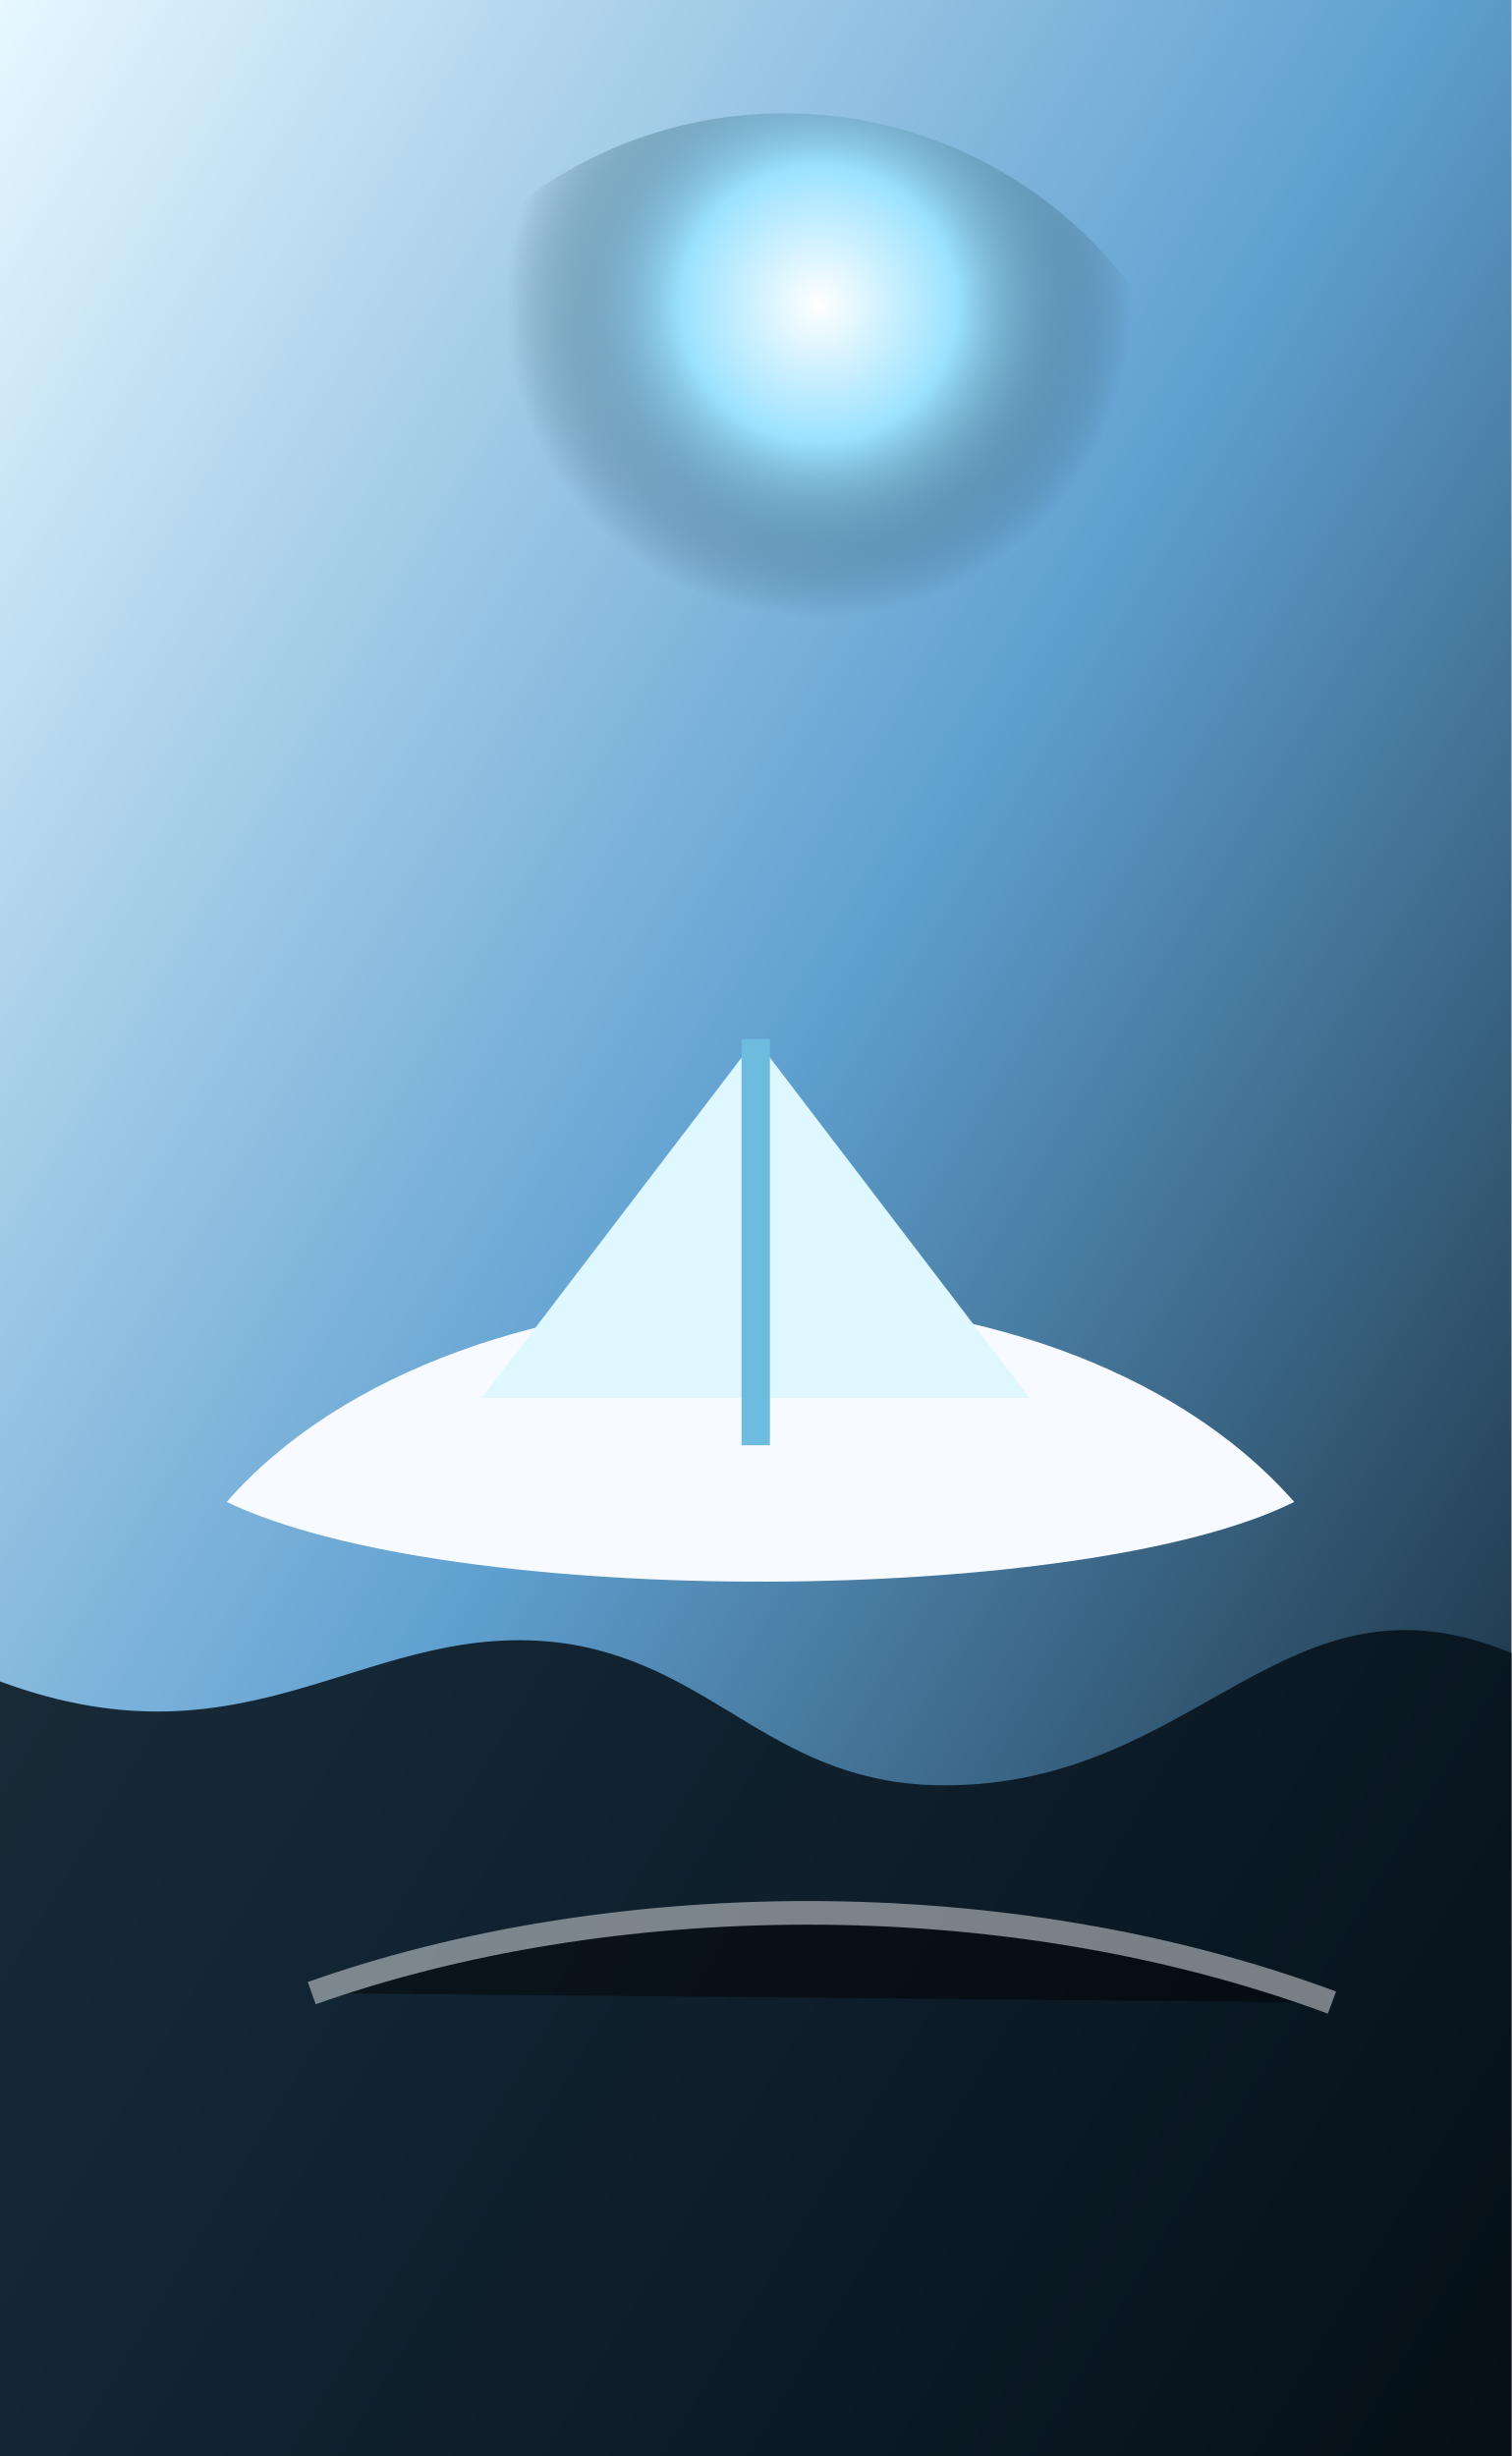
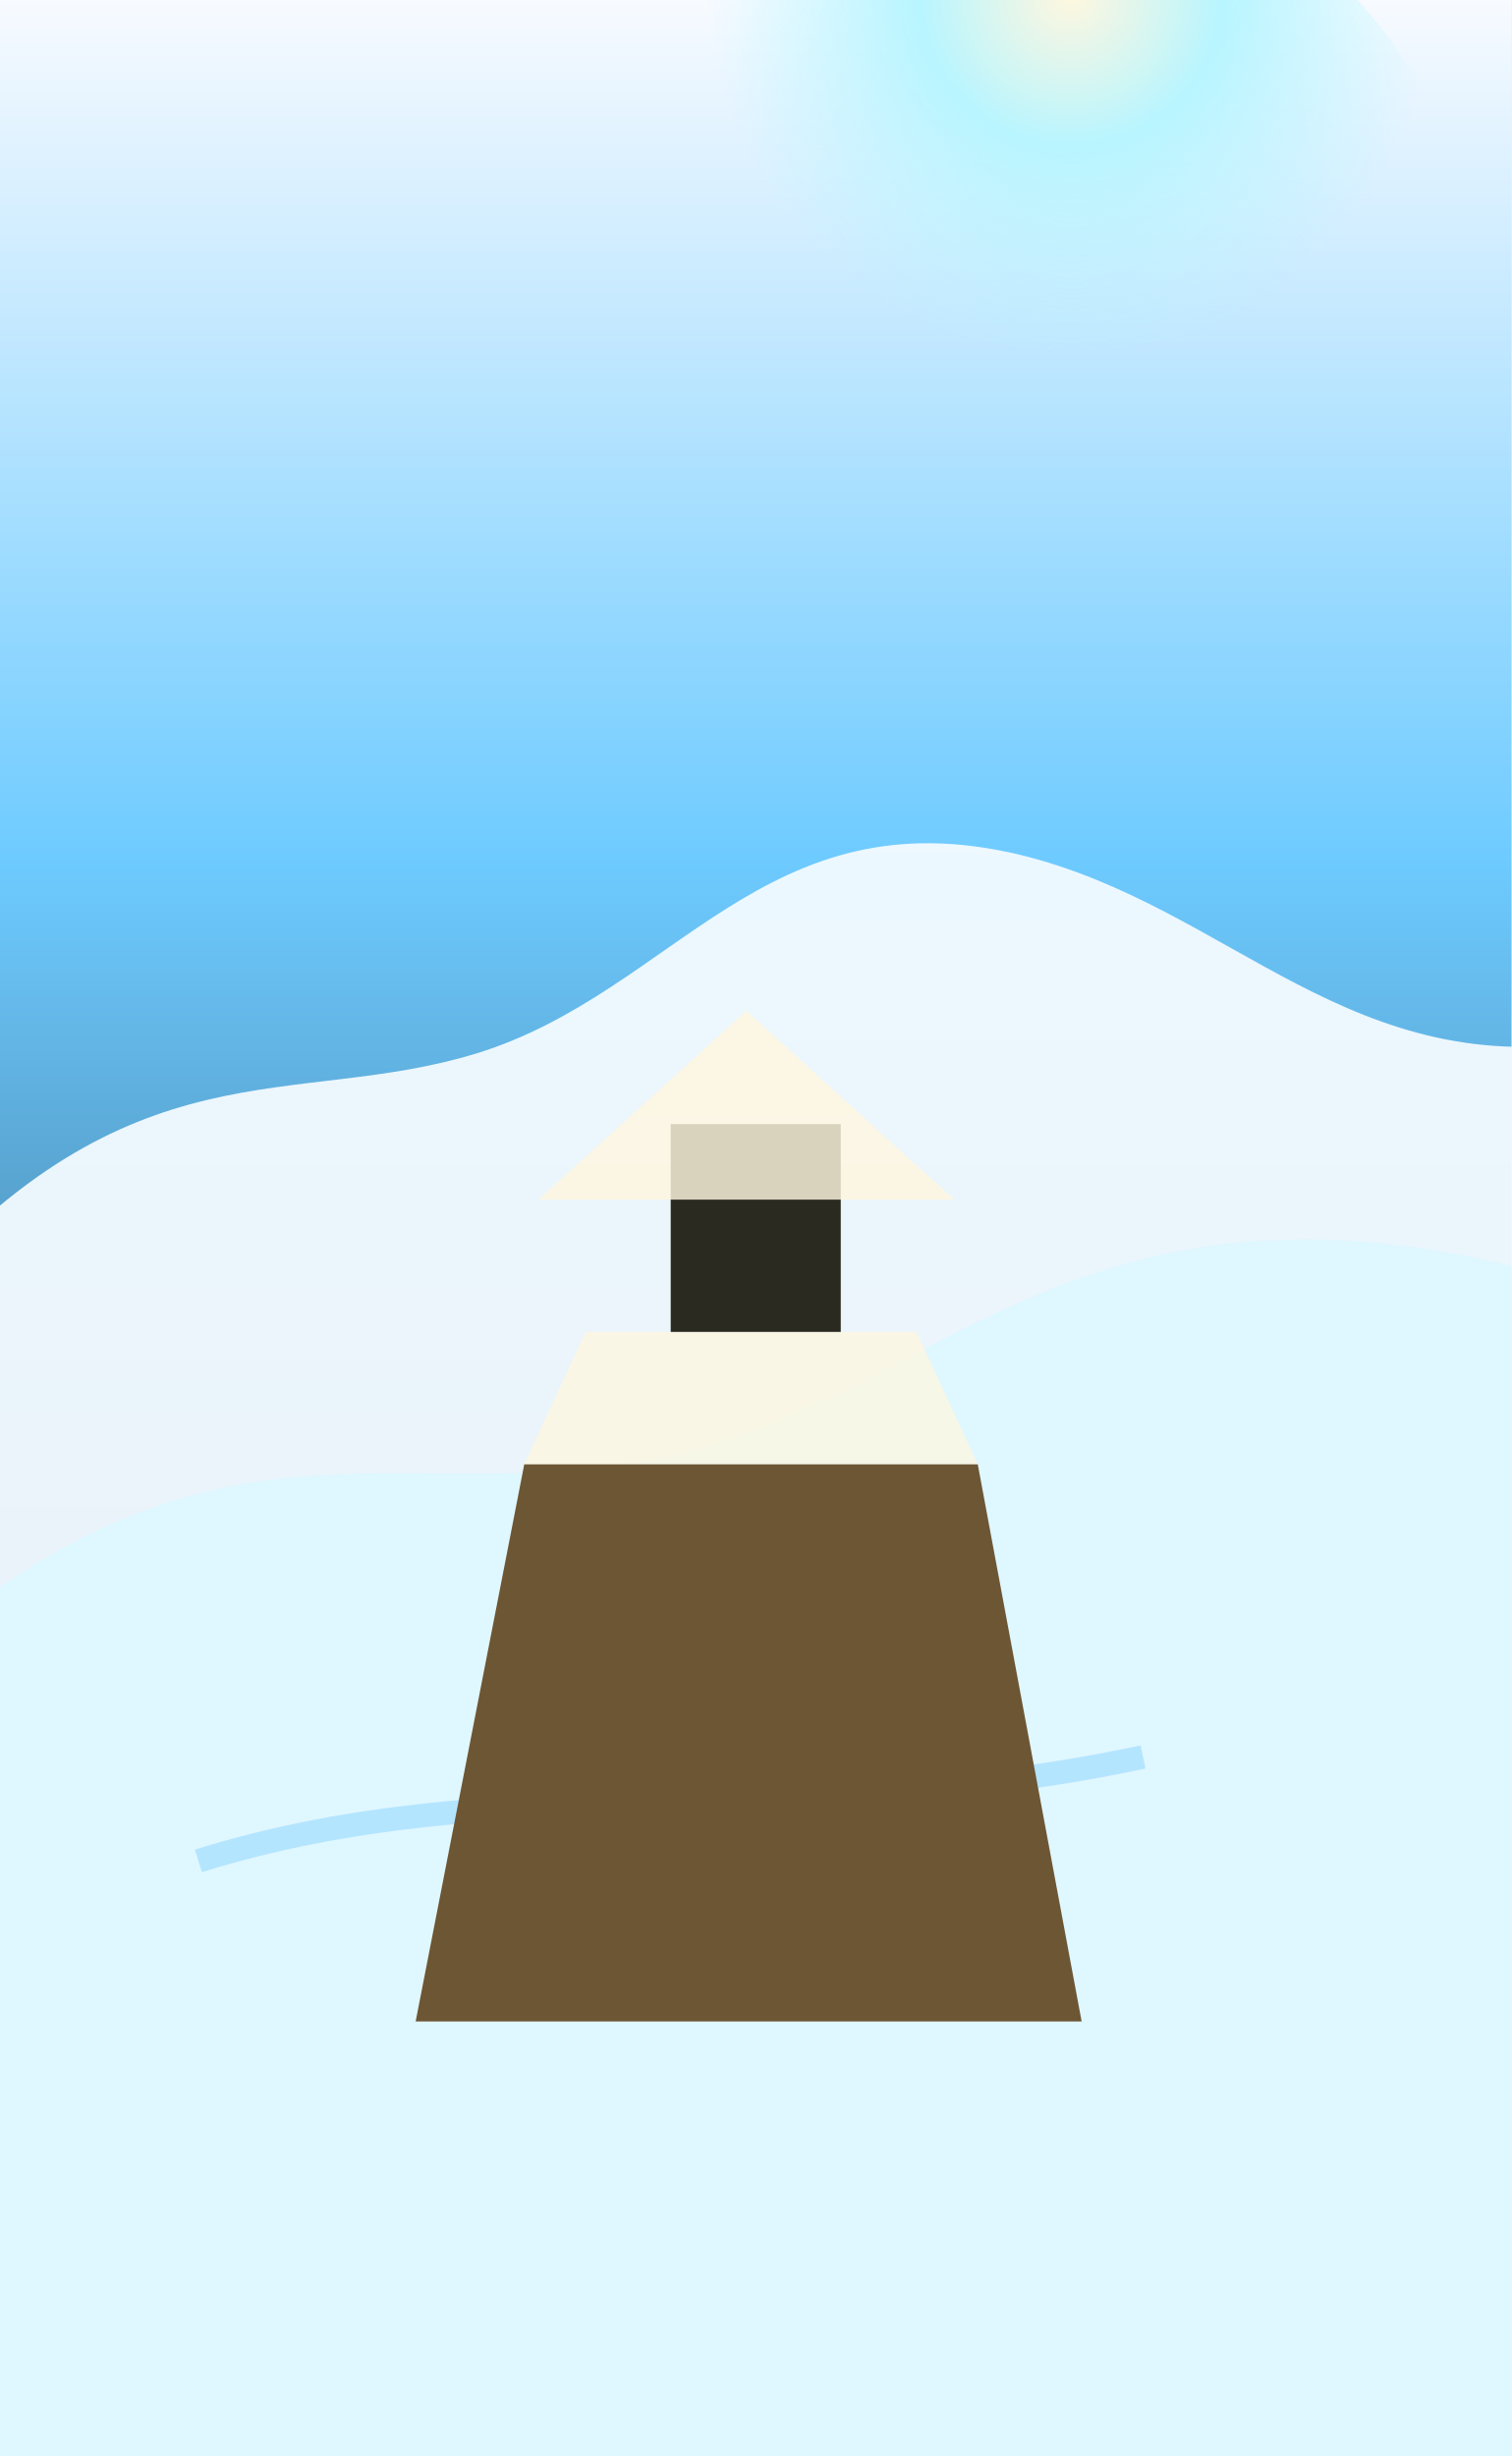
<svg xmlns="http://www.w3.org/2000/svg" viewBox="0 0 320 520">
  <defs>
-     <linearGradient id="g" x1="0" y1="0" x2="1" y2="1">
-       <stop stop-color="#e7f8ff" />
-       <stop offset=".48" stop-color="#5fa0d0" />
-       <stop offset="1" stop-color="#061018" />
+     <linearGradient id="sky" x1="0" y1="0" x2="0" y2="1">
+       <stop stop-color="#f9fbff" />
+       <stop offset=".35" stop-color="#6ecbff" />
+       <stop offset="1" stop-color="#071021" />
    </linearGradient>
-     <radialGradient id="s" cx=".54" cy=".22" r=".36">
-       <stop stop-color="#fff" />
-       <stop offset=".44" stop-color="#9be2ff" />
-       <stop offset="1" stop-color="#123045" stop-opacity="0" />
+     <radialGradient id="halo" cx=".62" cy=".16" r=".32">
+       <stop stop-color="#fff7df" />
+       <stop offset=".42" stop-color="#b8f5ff" />
+       <stop offset="1" stop-color="#b8f5ff" stop-opacity="0" />
    </radialGradient>
  </defs>
-   <rect width="320" height="520" fill="url(#g)" />
-   <circle cx="166" cy="116" r="92" fill="url(#s)" />
-   <path d="M0 356c54 20 78-14 120-8 32 5 44 30 80 30 54 0 72-48 120-28v170H0z" fill="#051018" opacity=".84" />
-   <path d="M48 318c49-56 175-58 226 0-44 22-178 23-226 0z" fill="#f7fbff" />
-   <path d="M102 296l58-76 58 76z" fill="#dff8ff" />
-   <path d="M160 220v86" stroke="#6dbbdf" stroke-width="6" />
-   <path d="M66 422c62-22 146-24 216 2" stroke="#fff" stroke-width="5" opacity=".45" />
+   <rect width="320" height="520" fill="url(#sky)" />
+   <circle cx="198" cy="80" r="120" fill="url(#halo)" />
+   <path d="M-20 275c48-55 82-40 121-52 42-13 61-55 115-42 45 11 70 49 124 39v300H-20z" fill="#f4fbff" opacity=".94" />
+   <path d="M0 336c58-40 96-14 150-30 51-15 82-59 170-38v252H0z" fill="#dff7ff" />
+   <path d="M42 394c64-20 125-6 200-22" fill="none" stroke="#80ceff" stroke-width="5" opacity=".45" />
+   <path d="M111 310h96l22 118H88z" fill="#6d5634" />
+   <path d="M124 282h70l13 28h-96z" fill="#fff7df" opacity=".75" />
+   <path d="M142 238h36v44h-36z" fill="#2b2a21" />
+   <path d="M158 214l44 40h-88z" fill="#fff7df" opacity=".82" />
</svg>
